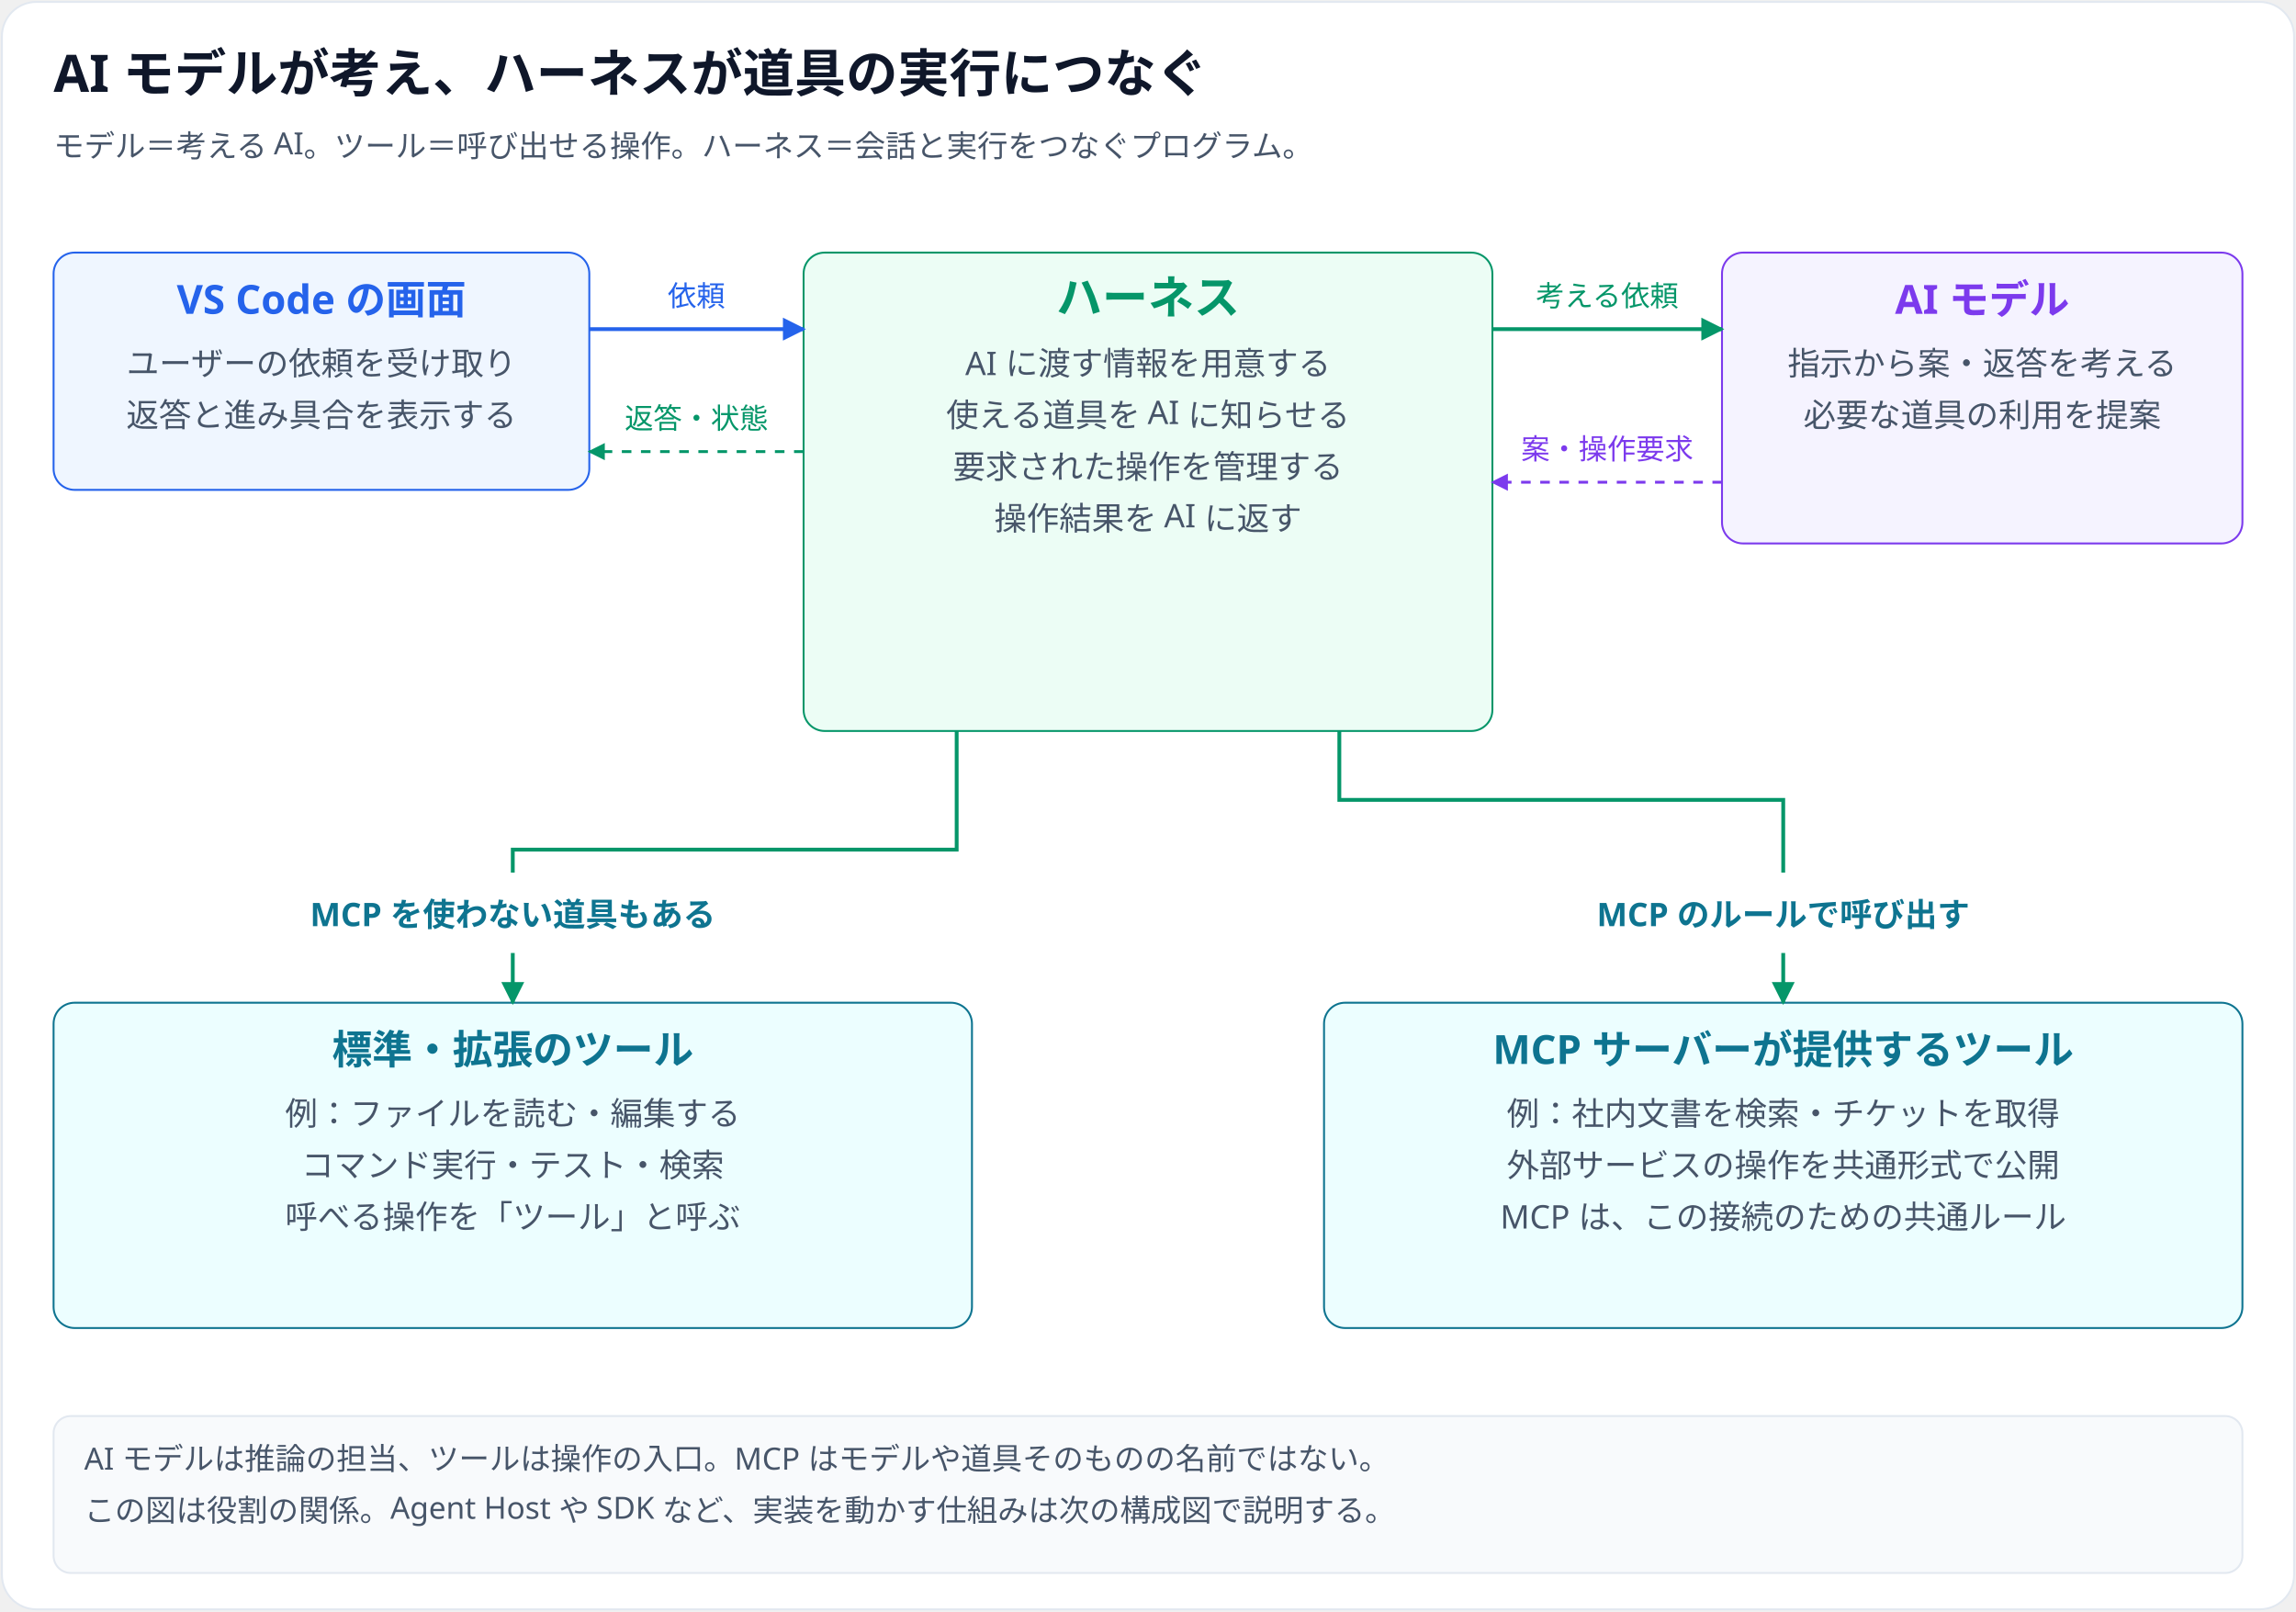
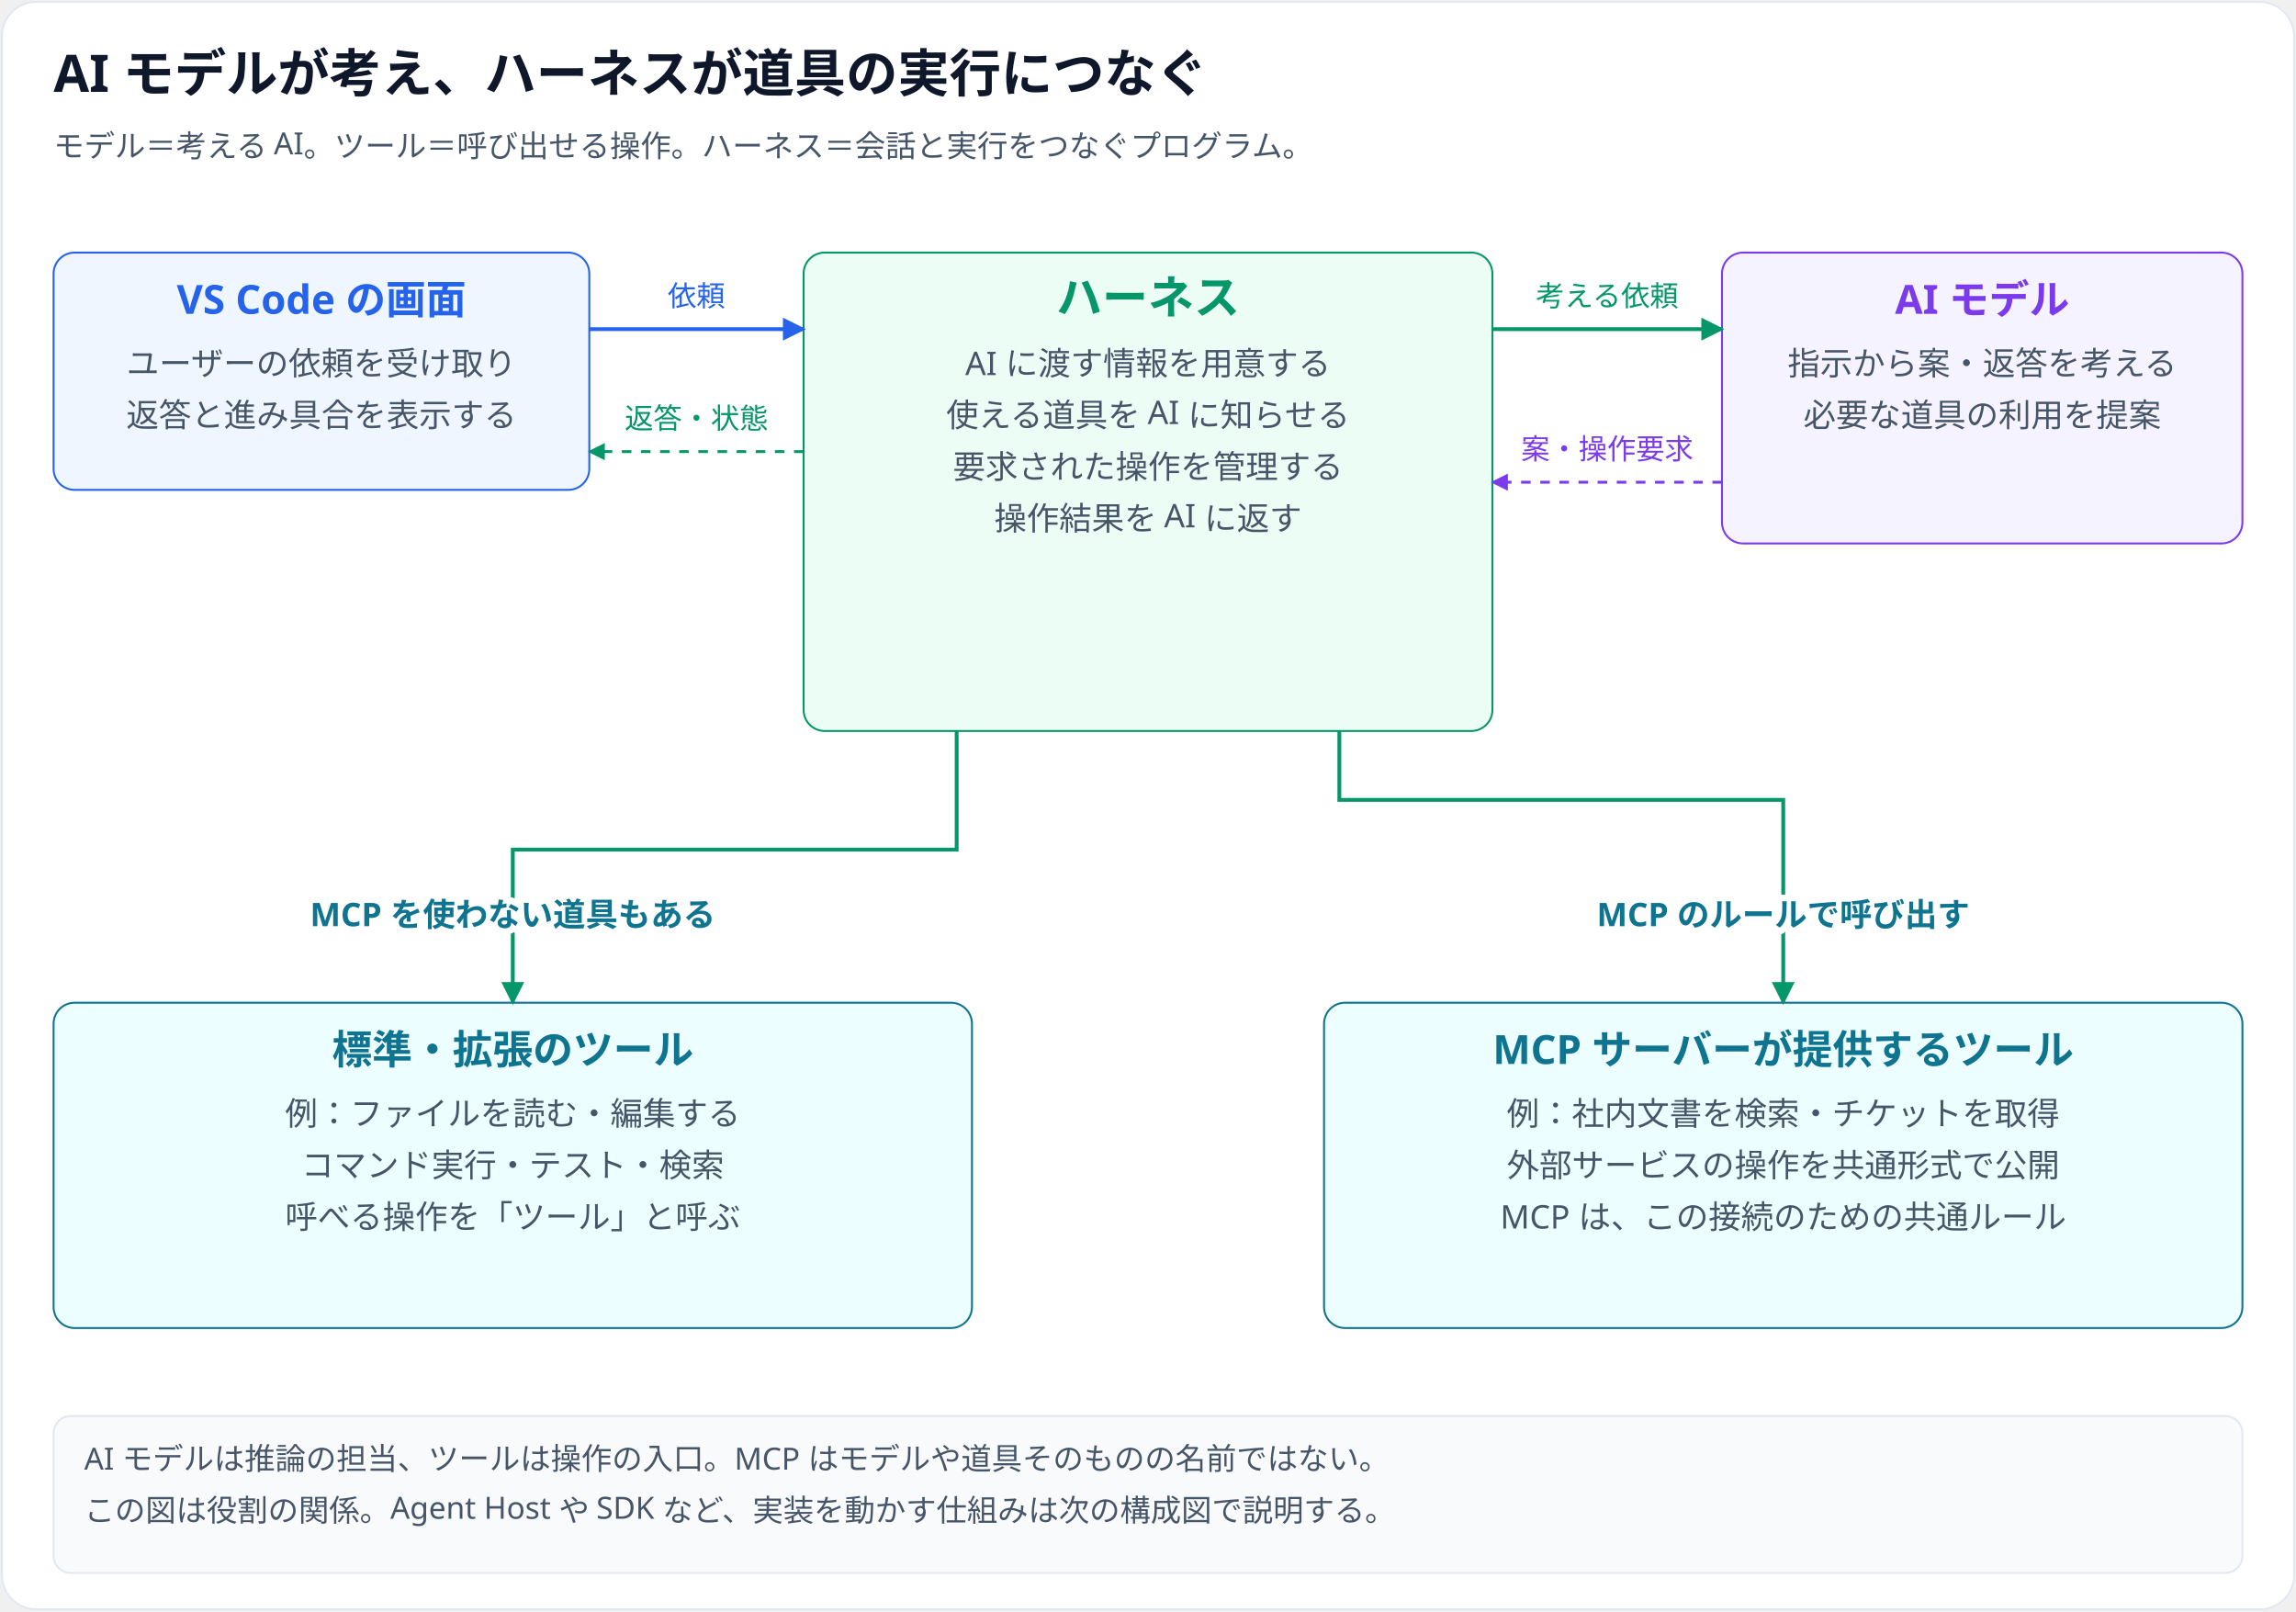
<svg xmlns="http://www.w3.org/2000/svg" viewBox="0 0 1200 842" role="img" aria-labelledby="title desc" font-family="'Noto Sans JP', 'Yu Gothic UI', Meiryo, sans-serif">
  <defs>
    <marker id="arrow-user" viewBox="0 0 10 10" refX="9" refY="5" markerWidth="6" markerHeight="6" orient="auto">
      <path d="M0 0 L10 5 L0 10 Z" fill="#475569" />
    </marker>
    <marker id="arrow-ui" viewBox="0 0 10 10" refX="9" refY="5" markerWidth="6" markerHeight="6" orient="auto">
      <path d="M0 0 L10 5 L0 10 Z" fill="#2563eb" />
    </marker>
    <marker id="arrow-harness" viewBox="0 0 10 10" refX="9" refY="5" markerWidth="6" markerHeight="6" orient="auto">
      <path d="M0 0 L10 5 L0 10 Z" fill="#059669" />
    </marker>
    <marker id="arrow-model" viewBox="0 0 10 10" refX="9" refY="5" markerWidth="6" markerHeight="6" orient="auto">
      <path d="M0 0 L10 5 L0 10 Z" fill="#7c3aed" />
    </marker>
    <marker id="arrow-review" viewBox="0 0 10 10" refX="9" refY="5" markerWidth="6" markerHeight="6" orient="auto">
      <path d="M0 0 L10 5 L0 10 Z" fill="#b45309" />
    </marker>
    <marker id="arrow-tool" viewBox="0 0 10 10" refX="9" refY="5" markerWidth="6" markerHeight="6" orient="auto">
      <path d="M0 0 L10 5 L0 10 Z" fill="#0e7490" />
    </marker>
    <marker id="arrow-process" viewBox="0 0 10 10" refX="9" refY="5" markerWidth="6" markerHeight="6" orient="auto">
      <path d="M0 0 L10 5 L0 10 Z" fill="#64748b" />
    </marker>
    <marker id="arrow-sdk" viewBox="0 0 10 10" refX="9" refY="5" markerWidth="6" markerHeight="6" orient="auto">
      <path d="M0 0 L10 5 L0 10 Z" fill="#6366f1" />
    </marker>
  </defs>
  <rect x="1" y="1" width="1198" height="840" rx="18" fill="#fff" stroke="#e2e8f0" />
  <text x="28" y="48" font-size="27" font-weight="700" fill="#0f172a" text-anchor="start">AI モデルが考え、ハーネスが道具の実行につなぐ</text>
  <text x="28" y="82" font-size="16" font-weight="400" fill="#475569" text-anchor="start">モデル＝考える AI。ツール＝呼び出せる操作。ハーネス＝会話と実行をつなぐプログラム。</text>
  <rect x="28" y="132" width="280" height="124" rx="11" fill="#eff6ff" stroke="#2563eb" />
  <text x="168" y="164" font-size="21" font-weight="700" fill="#2563eb" text-anchor="middle">VS Code の画面</text>
  <text x="168" y="196" font-size="17" font-weight="400" fill="#475569" text-anchor="middle">ユーザーの依頼を受け取り</text>
  <text x="168" y="223" font-size="17" font-weight="400" fill="#475569" text-anchor="middle">返答と進み具合を表示する</text>
  <rect x="420" y="132" width="360" height="250" rx="11" fill="#ecfdf5" stroke="#059669" />
  <text x="600" y="164" font-size="24" font-weight="700" fill="#059669" text-anchor="middle">ハーネス</text>
  <text x="600" y="196" font-size="17" font-weight="400" fill="#475569" text-anchor="middle">AI に渡す情報を用意する</text>
  <text x="600" y="223" font-size="17" font-weight="400" fill="#475569" text-anchor="middle">使える道具を AI に知らせる</text>
  <text x="600" y="250" font-size="17" font-weight="400" fill="#475569" text-anchor="middle">要求された操作を管理する</text>
  <text x="600" y="277" font-size="17" font-weight="400" fill="#475569" text-anchor="middle">操作結果を AI に返す</text>
  <rect x="900" y="132" width="272" height="152" rx="11" fill="#f5f3ff" stroke="#7c3aed" />
  <text x="1036" y="164" font-size="21" font-weight="700" fill="#7c3aed" text-anchor="middle">AI モデル</text>
  <text x="1036" y="196" font-size="17" font-weight="400" fill="#475569" text-anchor="middle">指示から案・返答を考える</text>
  <text x="1036" y="223" font-size="17" font-weight="400" fill="#475569" text-anchor="middle">必要な道具の利用を提案</text>
  <line x1="308" y1="172" x2="420" y2="172" stroke="#2563eb" stroke-width="2" marker-end="url(#arrow-ui)" />
  <text x="364" y="160" font-size="15" font-weight="400" fill="#2563eb" text-anchor="middle">依頼</text>
  <line x1="420" y1="236" x2="308" y2="236" stroke="#059669" stroke-width="1.5" stroke-dasharray="5 5" marker-end="url(#arrow-harness)" />
  <text x="364" y="224" font-size="15" font-weight="400" fill="#059669" text-anchor="middle">返答・状態</text>
  <line x1="780" y1="172" x2="900" y2="172" stroke="#059669" stroke-width="2" marker-end="url(#arrow-harness)" />
  <text x="840" y="160" font-size="15" font-weight="400" fill="#059669" text-anchor="middle">考える依頼</text>
  <line x1="900" y1="252" x2="780" y2="252" stroke="#7c3aed" stroke-width="1.5" stroke-dasharray="5 5" marker-end="url(#arrow-model)" />
  <text x="840" y="240" font-size="15" font-weight="400" fill="#7c3aed" text-anchor="middle">案・操作要求</text>
  <rect x="28" y="524" width="480" height="170" rx="11" fill="#ecfeff" stroke="#0e7490" />
  <text x="268" y="556" font-size="21" font-weight="700" fill="#0e7490" text-anchor="middle">標準・拡張のツール</text>
  <text x="268" y="588" font-size="17" font-weight="400" fill="#475569" text-anchor="middle">例：ファイルを読む・編集する</text>
  <text x="268" y="615" font-size="17" font-weight="400" fill="#475569" text-anchor="middle">コマンド実行・テスト・検索</text>
  <text x="268" y="642" font-size="17" font-weight="400" fill="#475569" text-anchor="middle">呼べる操作を「ツール」と呼ぶ</text>
  <rect x="692" y="524" width="480" height="170" rx="11" fill="#ecfeff" stroke="#0e7490" />
  <text x="932" y="556" font-size="21" font-weight="700" fill="#0e7490" text-anchor="middle">MCP サーバーが提供するツール</text>
  <text x="932" y="588" font-size="17" font-weight="400" fill="#475569" text-anchor="middle">例：社内文書を検索・チケットを取得</text>
  <text x="932" y="615" font-size="17" font-weight="400" fill="#475569" text-anchor="middle">外部サービスの操作を共通形式で公開</text>
  <text x="932" y="642" font-size="17" font-weight="400" fill="#475569" text-anchor="middle">MCP は、この接続のための共通ルール</text>
  <path d="M500 382 V444 H268 V524" fill="none" stroke="#059669" stroke-width="2" marker-end="url(#arrow-harness)" />
-   <rect x="42" y="456" width="452" height="42" rx="4" fill="#fff" stroke="none" />
+   <text x="268" y="484" font-size="17" font-weight="700" text-anchor="middle" fill="none" stroke="#ffffff" stroke-width="7" stroke-linejoin="round" stroke-linecap="round">MCP を使わない道具もある</text>
  <text x="268" y="484" font-size="17" font-weight="700" fill="#0e7490" text-anchor="middle">MCP を使わない道具もある</text>
  <path d="M700 382 V418 H932 V524" fill="none" stroke="#059669" stroke-width="2" marker-end="url(#arrow-harness)" />
-   <rect x="706" y="456" width="452" height="42" rx="4" fill="#fff" stroke="none" />
+   <text x="932" y="484" font-size="17" font-weight="700" text-anchor="middle" fill="none" stroke="#ffffff" stroke-width="7" stroke-linejoin="round" stroke-linecap="round">MCP のルールで呼び出す</text>
  <text x="932" y="484" font-size="17" font-weight="700" fill="#0e7490" text-anchor="middle">MCP のルールで呼び出す</text>
  <rect x="28" y="740" width="1144" height="82" rx="9" fill="#f8fafc" stroke="#e2e8f0" />
  <text x="44" y="768" font-size="16" font-weight="400" fill="#475569" text-anchor="start">AI モデルは推論の担当、ツールは操作の入口。MCP はモデルや道具そのものの名前ではない。</text>
  <text x="44" y="795" font-size="16" font-weight="400" fill="#475569" text-anchor="start">この図は役割の関係。Agent Host や SDK など、実装を動かす仕組みは次の構成図で説明する。</text>
</svg>
